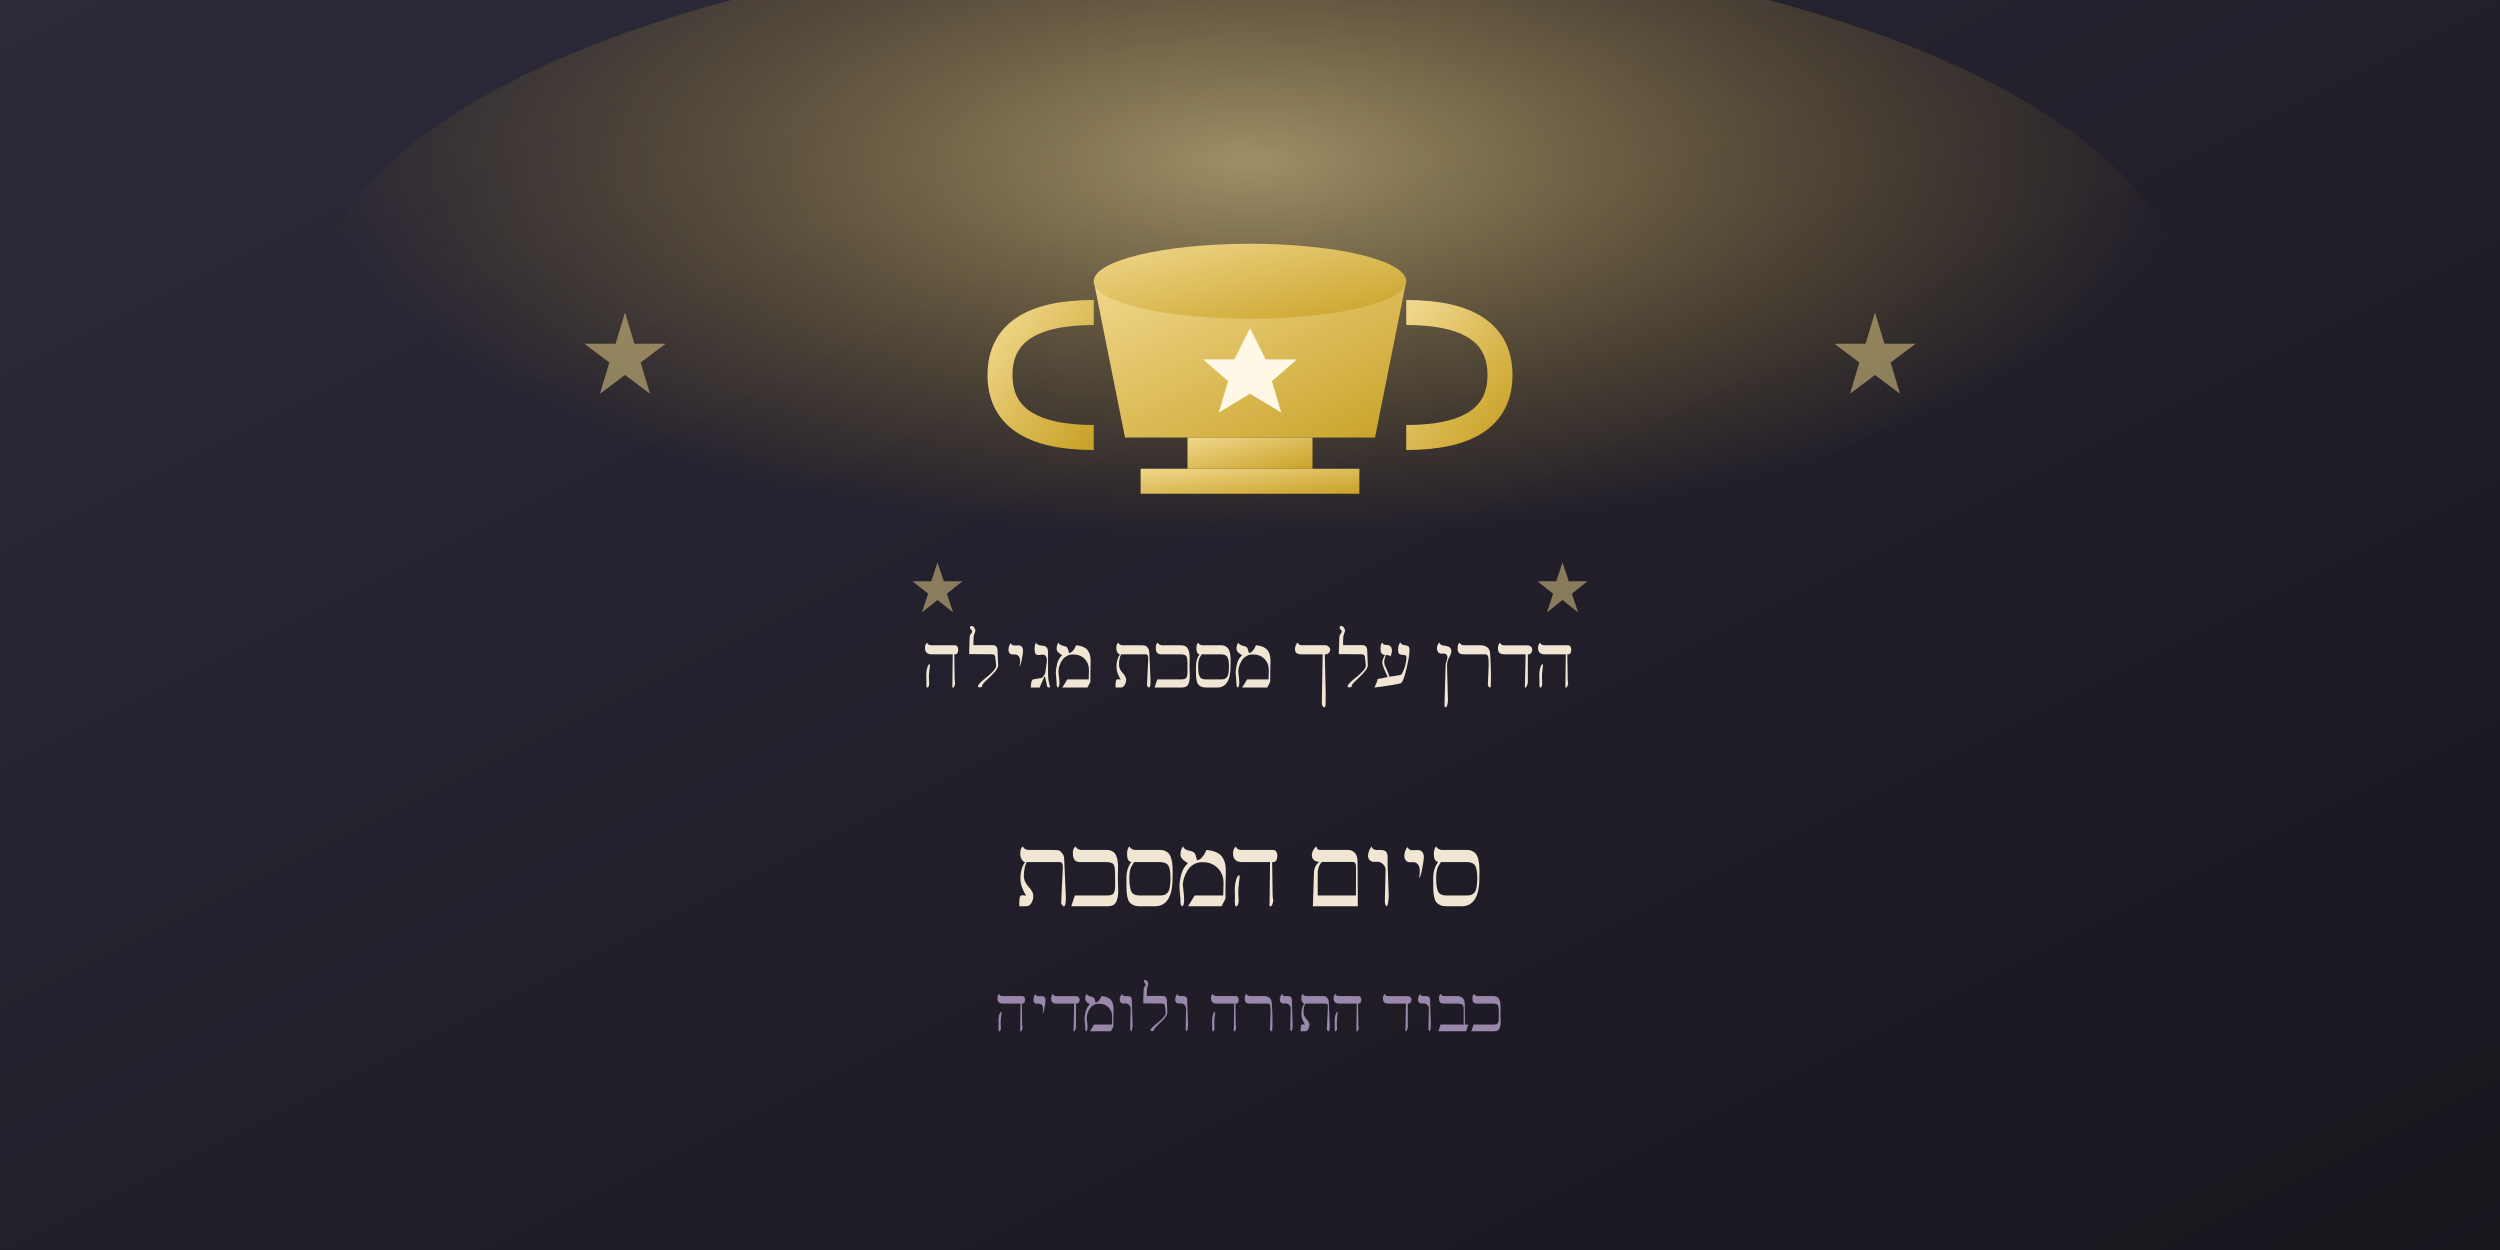
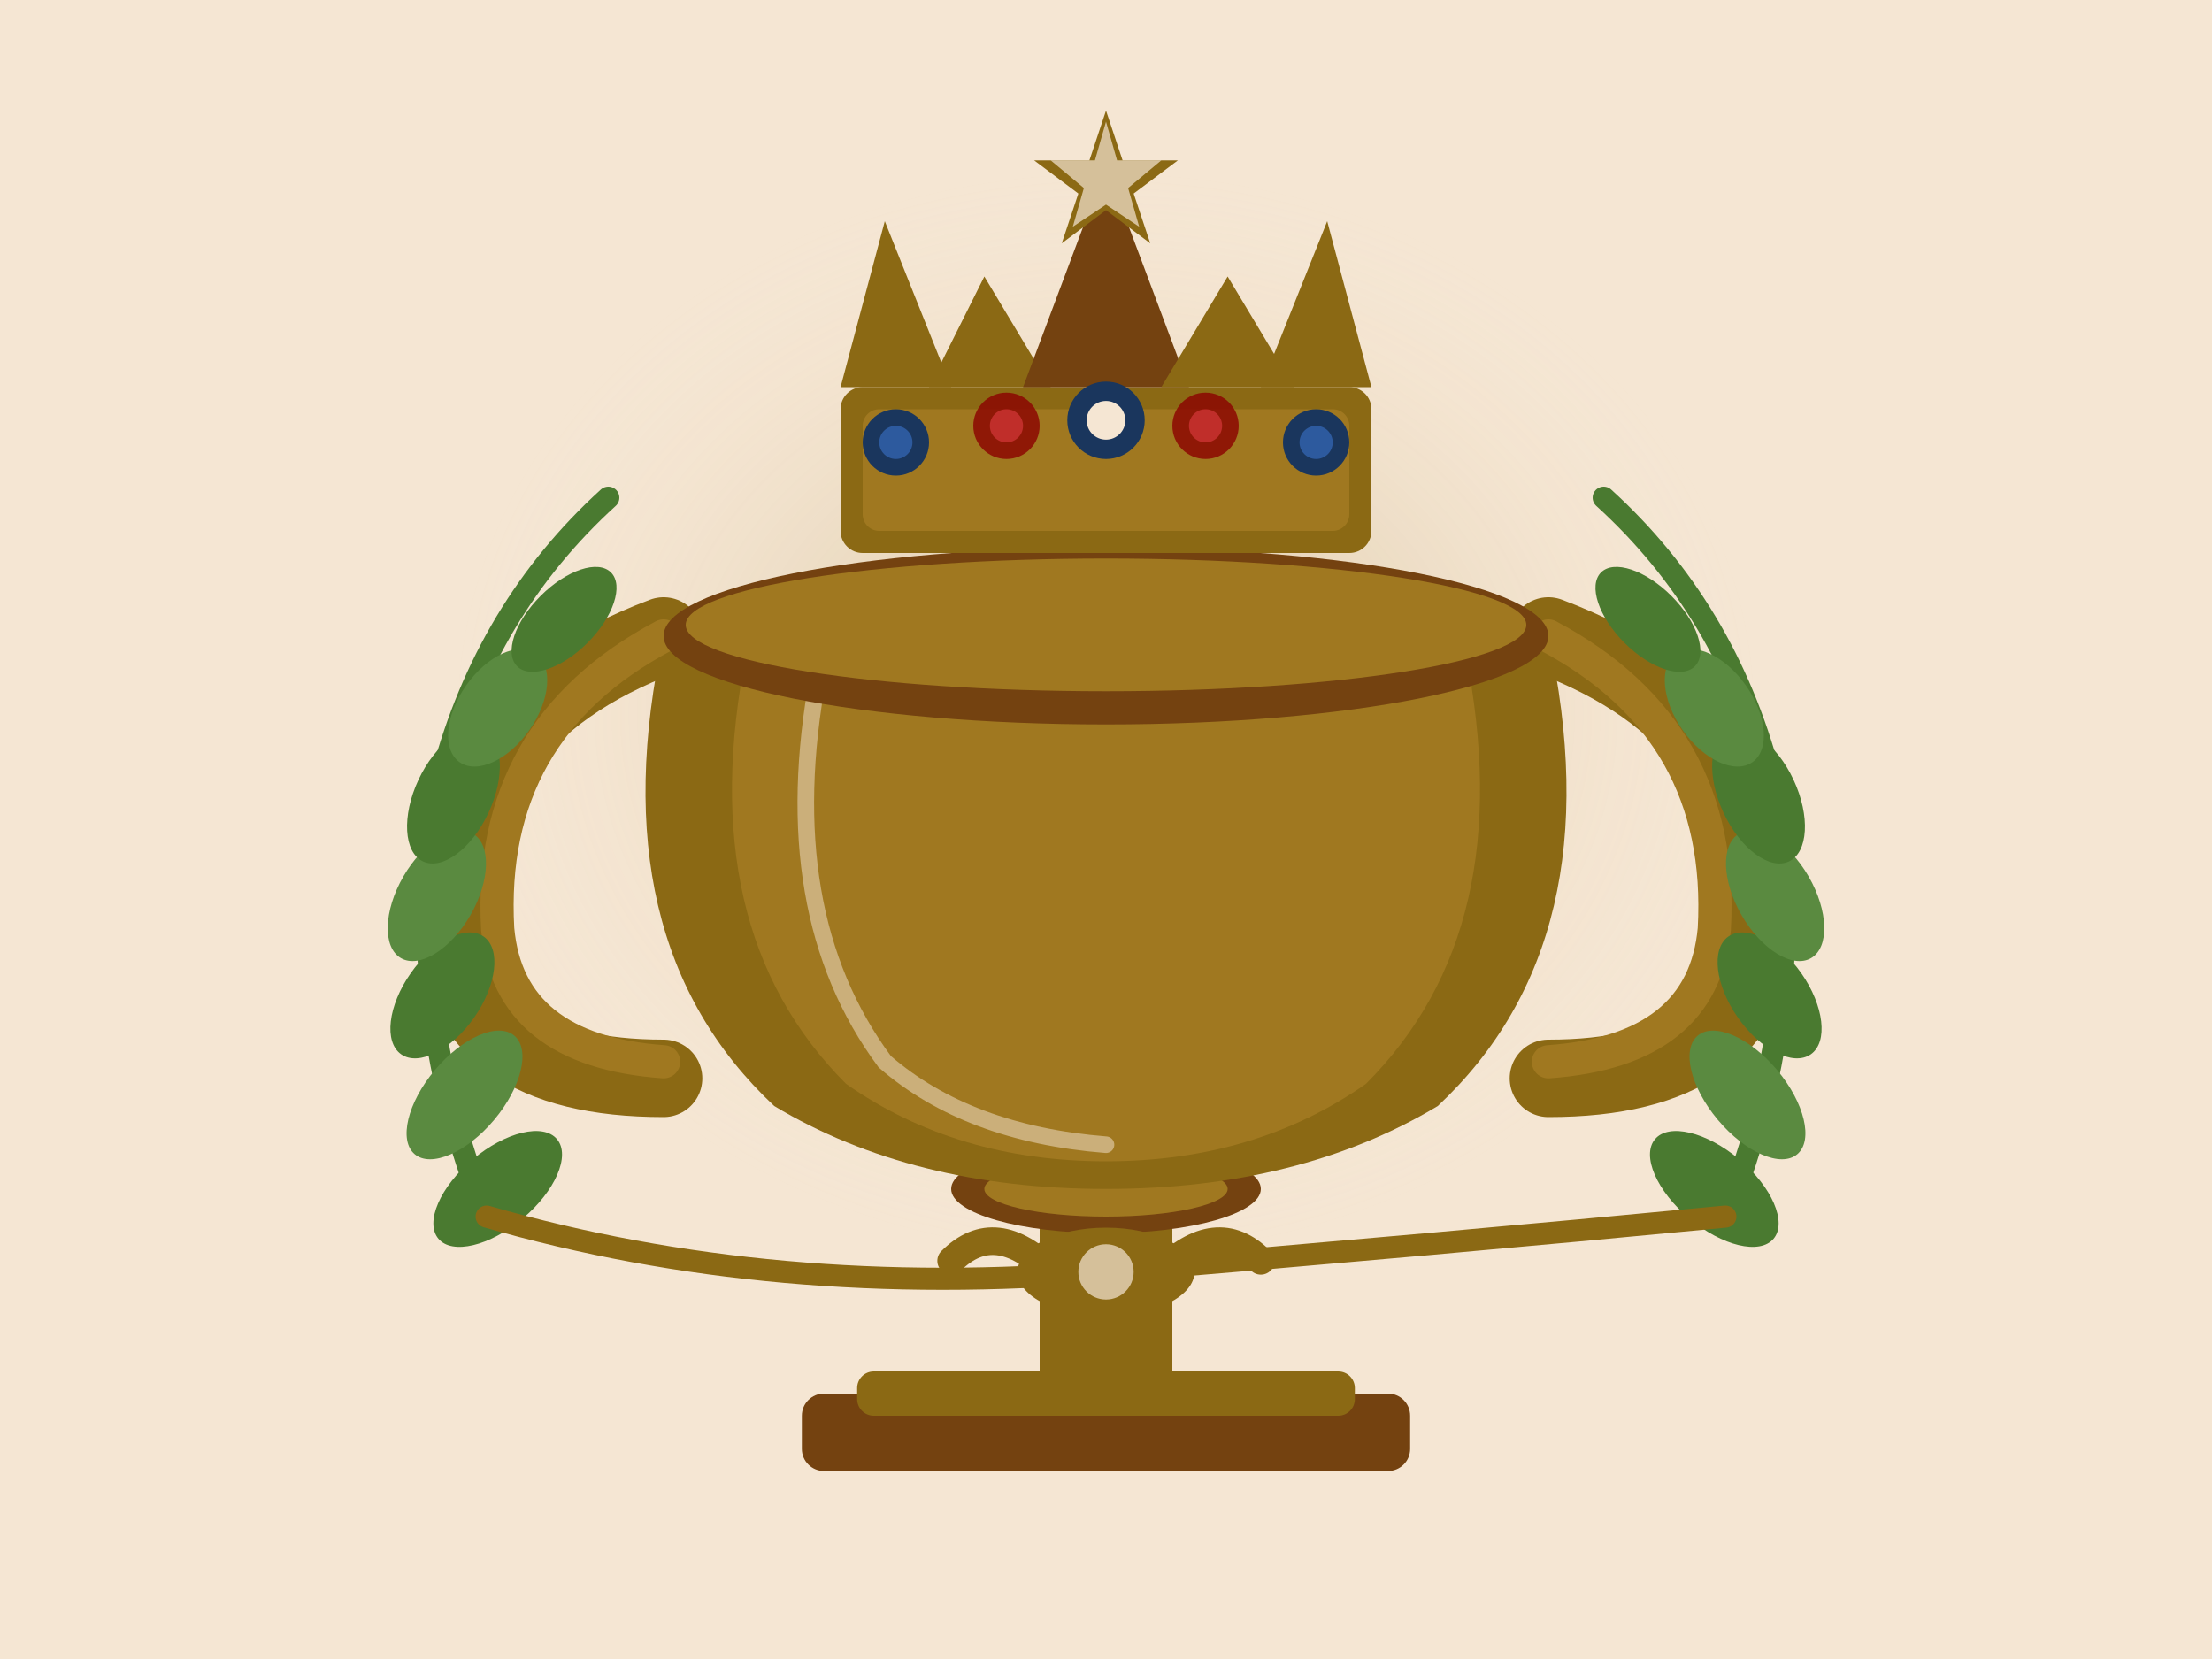
- <svg xmlns="http://www.w3.org/2000/svg" width="800" height="400" viewBox="0 0 800 400">
+ <svg xmlns="http://www.w3.org/2000/svg" viewBox="0 0 400 300" width="400" height="300">
+   <rect width="400" height="300" fill="#f5e6d3" />
  <defs>
-     <linearGradient id="bg" x1="0%" y1="0%" x2="100%" y2="100%">
-       <stop offset="0%" style="stop-color:#2d2a3a" />
-       <stop offset="100%" style="stop-color:#18151d" />
-     </linearGradient>
-     <linearGradient id="gold" x1="0%" y1="0%" x2="100%" y2="100%">
-       <stop offset="0%" style="stop-color:#f0d78c" />
-       <stop offset="100%" style="stop-color:#c9a227" />
-     </linearGradient>
-     <radialGradient id="glow" cx="50%" cy="30%" r="50%">
-       <stop offset="0%" style="stop-color:#f0d78c" stop-opacity="0.6" />
-       <stop offset="100%" style="stop-color:#c9a227" stop-opacity="0" />
+     <radialGradient id="glow" cx="50%" cy="45%" r="45%">
+       <stop offset="0%" stop-color="#8B6914" stop-opacity="0.3" />
+       <stop offset="100%" stop-color="#f5e6d3" stop-opacity="0" />
    </radialGradient>
  </defs>
-   <rect width="800" height="400" fill="url(#bg)" />
-   <ellipse cx="400" cy="100" rx="300" ry="120" fill="url(#glow)" />
-   <g transform="translate(400, 60)">
-     <path d="M-40 80 L-50 30 L50 30 L40 80 Z" fill="url(#gold)" />
-     <ellipse cx="0" cy="30" rx="50" ry="12" fill="url(#gold)" />
-     <path d="M-50 40 Q-80 40 -80 60 Q-80 80 -50 80" fill="none" stroke="url(#gold)" stroke-width="8" />
-     <path d="M50 40 Q80 40 80 60 Q80 80 50 80" fill="none" stroke="url(#gold)" stroke-width="8" />
-     <rect x="-20" y="80" width="40" height="10" fill="url(#gold)" />
-     <rect x="-35" y="90" width="70" height="8" fill="url(#gold)" />
-     <polygon points="0,45 5,55 15,55 7,62 10,72 0,66 -10,72 -7,62 -15,55 -5,55" fill="#fff8e7" />
-   </g>
-   <g fill="#f0d78c" opacity="0.5">
-     <polygon points="200,100 203,110 213,110 205,116 208,126 200,120 192,126 195,116 187,110 197,110" />
-     <polygon points="600,100 603,110 613,110 605,116 608,126 600,120 592,126 595,116 587,110 597,110" />
-     <polygon points="300,180 302,186 308,186 303,190 305,196 300,192 295,196 297,190 292,186 298,186" />
-     <polygon points="500,180 502,186 508,186 503,190 505,196 500,192 495,196 497,190 492,186 498,186" />
-   </g>
-   <text x="400" y="220" text-anchor="middle" font-family="David, serif" font-size="24" fill="#f0e6d3" direction="rtl">הדרן עלך מסכת מגילה</text>
-   <text x="400" y="290" text-anchor="middle" font-family="David, serif" font-size="32" fill="#f0e6d3" direction="rtl">סיום המסכת</text>
-   <text x="400" y="330" text-anchor="middle" font-family="David, serif" font-size="20" fill="#9988aa" direction="rtl">כבוד התורה ולומדיה</text>
+   <ellipse cx="200" cy="140" rx="130" ry="110" fill="url(#glow)" />
+   <rect x="145" y="252" width="110" height="14" fill="#744210" rx="4" />
+   <rect x="155" y="248" width="90" height="8" fill="#8B6914" rx="3" />
+   <rect x="188" y="210" width="24" height="42" fill="#8B6914" rx="4" />
+   <ellipse cx="200" cy="215" rx="28" ry="8" fill="#744210" />
+   <ellipse cx="200" cy="215" rx="22" ry="5" fill="#a07820" />
+   <path d="M 120 115 Q 108 170 140 200 Q 165 215 200 215 Q 235 215 260 200 Q 292 170 280 115 Z" fill="#8B6914" />
+   <path d="M 135 118 Q 125 168 153 196 Q 173 210 200 210 Q 227 210 247 196 Q 275 168 265 118 Z" fill="#a07820" />
+   <path d="M 148 122 Q 140 165 160 192 Q 175 205 200 207" fill="none" stroke="#f5e6d3" stroke-width="3" stroke-linecap="round" opacity="0.5" />
+   <path d="M 120 115 Q 80 130 82 168 Q 84 195 120 195" fill="none" stroke="#8B6914" stroke-width="14" stroke-linecap="round" />
+   <path d="M 120 115 Q 88 132 90 168 Q 92 190 120 192" fill="none" stroke="#a07820" stroke-width="6" stroke-linecap="round" />
+   <path d="M 280 115 Q 320 130 318 168 Q 316 195 280 195" fill="none" stroke="#8B6914" stroke-width="14" stroke-linecap="round" />
+   <path d="M 280 115 Q 312 132 310 168 Q 308 190 280 192" fill="none" stroke="#a07820" stroke-width="6" stroke-linecap="round" />
+   <ellipse cx="200" cy="115" rx="80" ry="16" fill="#744210" />
+   <ellipse cx="200" cy="113" rx="76" ry="12" fill="#a07820" />
+   <rect x="152" y="70" width="96" height="30" fill="#8B6914" rx="4" />
+   <rect x="156" y="74" width="88" height="22" fill="#a07820" rx="3" />
+   <polygon points="152,70 160,40 172,70" fill="#8B6914" />
+   <polygon points="168,70 178,50 190,70" fill="#8B6914" />
+   <polygon points="185,70 200,30 215,70" fill="#744210" />
+   <polygon points="210,70 222,50 234,70" fill="#8B6914" />
+   <polygon points="228,70 240,40 248,70" fill="#8B6914" />
+   <circle cx="162" cy="80" r="6" fill="#1a365d" />
+   <circle cx="162" cy="80" r="3" fill="#2d5a9e" />
+   <circle cx="182" cy="77" r="6" fill="#8B0000" opacity="0.8" />
+   <circle cx="182" cy="77" r="3" fill="#cc3333" opacity="0.8" />
+   <circle cx="200" cy="76" r="7" fill="#1a365d" />
+   <circle cx="200" cy="76" r="3.5" fill="#f5e6d3" />
+   <circle cx="218" cy="77" r="6" fill="#8B0000" opacity="0.8" />
+   <circle cx="218" cy="77" r="3" fill="#cc3333" opacity="0.8" />
+   <circle cx="238" cy="80" r="6" fill="#1a365d" />
+   <circle cx="238" cy="80" r="3" fill="#2d5a9e" />
+   <polygon points="200,20 203,29 213,29 205,35 208,44 200,38 192,44 195,35 187,29 197,29" fill="#8B6914" />
+   <polygon points="200,22 202,29 210,29 204,34 206,41 200,37 194,41 196,34 190,29 198,29" fill="#f5e6d3" opacity="0.7" />
+   <path d="M 88 220 Q 72 180 80 140 Q 88 110 110 90" fill="none" stroke="#4a7a30" stroke-width="4" stroke-linecap="round" />
+   <ellipse cx="90" cy="215" rx="14" ry="7" fill="#4a7a30" transform="rotate(-40 90 215)" />
+   <ellipse cx="84" cy="198" rx="14" ry="7" fill="#5a8a40" transform="rotate(-50 84 198)" />
+   <ellipse cx="80" cy="180" rx="13" ry="7" fill="#4a7a30" transform="rotate(-55 80 180)" />
+   <ellipse cx="79" cy="162" rx="13" ry="7" fill="#5a8a40" transform="rotate(-60 79 162)" />
+   <ellipse cx="82" cy="144" rx="13" ry="7" fill="#4a7a30" transform="rotate(-65 82 144)" />
+   <ellipse cx="90" cy="128" rx="12" ry="7" fill="#5a8a40" transform="rotate(-55 90 128)" />
+   <ellipse cx="102" cy="112" rx="12" ry="6" fill="#4a7a30" transform="rotate(-45 102 112)" />
+   <path d="M 312 220 Q 328 180 320 140 Q 312 110 290 90" fill="none" stroke="#4a7a30" stroke-width="4" stroke-linecap="round" />
+   <ellipse cx="310" cy="215" rx="14" ry="7" fill="#4a7a30" transform="rotate(40 310 215)" />
+   <ellipse cx="316" cy="198" rx="14" ry="7" fill="#5a8a40" transform="rotate(50 316 198)" />
+   <ellipse cx="320" cy="180" rx="13" ry="7" fill="#4a7a30" transform="rotate(55 320 180)" />
+   <ellipse cx="321" cy="162" rx="13" ry="7" fill="#5a8a40" transform="rotate(60 321 162)" />
+   <ellipse cx="318" cy="144" rx="13" ry="7" fill="#4a7a30" transform="rotate(65 318 144)" />
+   <ellipse cx="310" cy="128" rx="12" ry="7" fill="#5a8a40" transform="rotate(55 310 128)" />
+   <ellipse cx="298" cy="112" rx="12" ry="6" fill="#4a7a30" transform="rotate(45 298 112)" />
+   <path d="M 88 220 Q 140 235 200 230 Q 260 225 312 220" fill="none" stroke="#8B6914" stroke-width="4" stroke-linecap="round" />
+   <ellipse cx="200" cy="230" rx="16" ry="8" fill="#8B6914" />
+   <path d="M 190 230 Q 180 220 172 228" fill="none" stroke="#8B6914" stroke-width="5" stroke-linecap="round" />
+   <path d="M 210 230 Q 220 220 228 228" fill="none" stroke="#8B6914" stroke-width="5" stroke-linecap="round" />
+   <circle cx="200" cy="230" r="5" fill="#f5e6d3" opacity="0.7" />
</svg>
